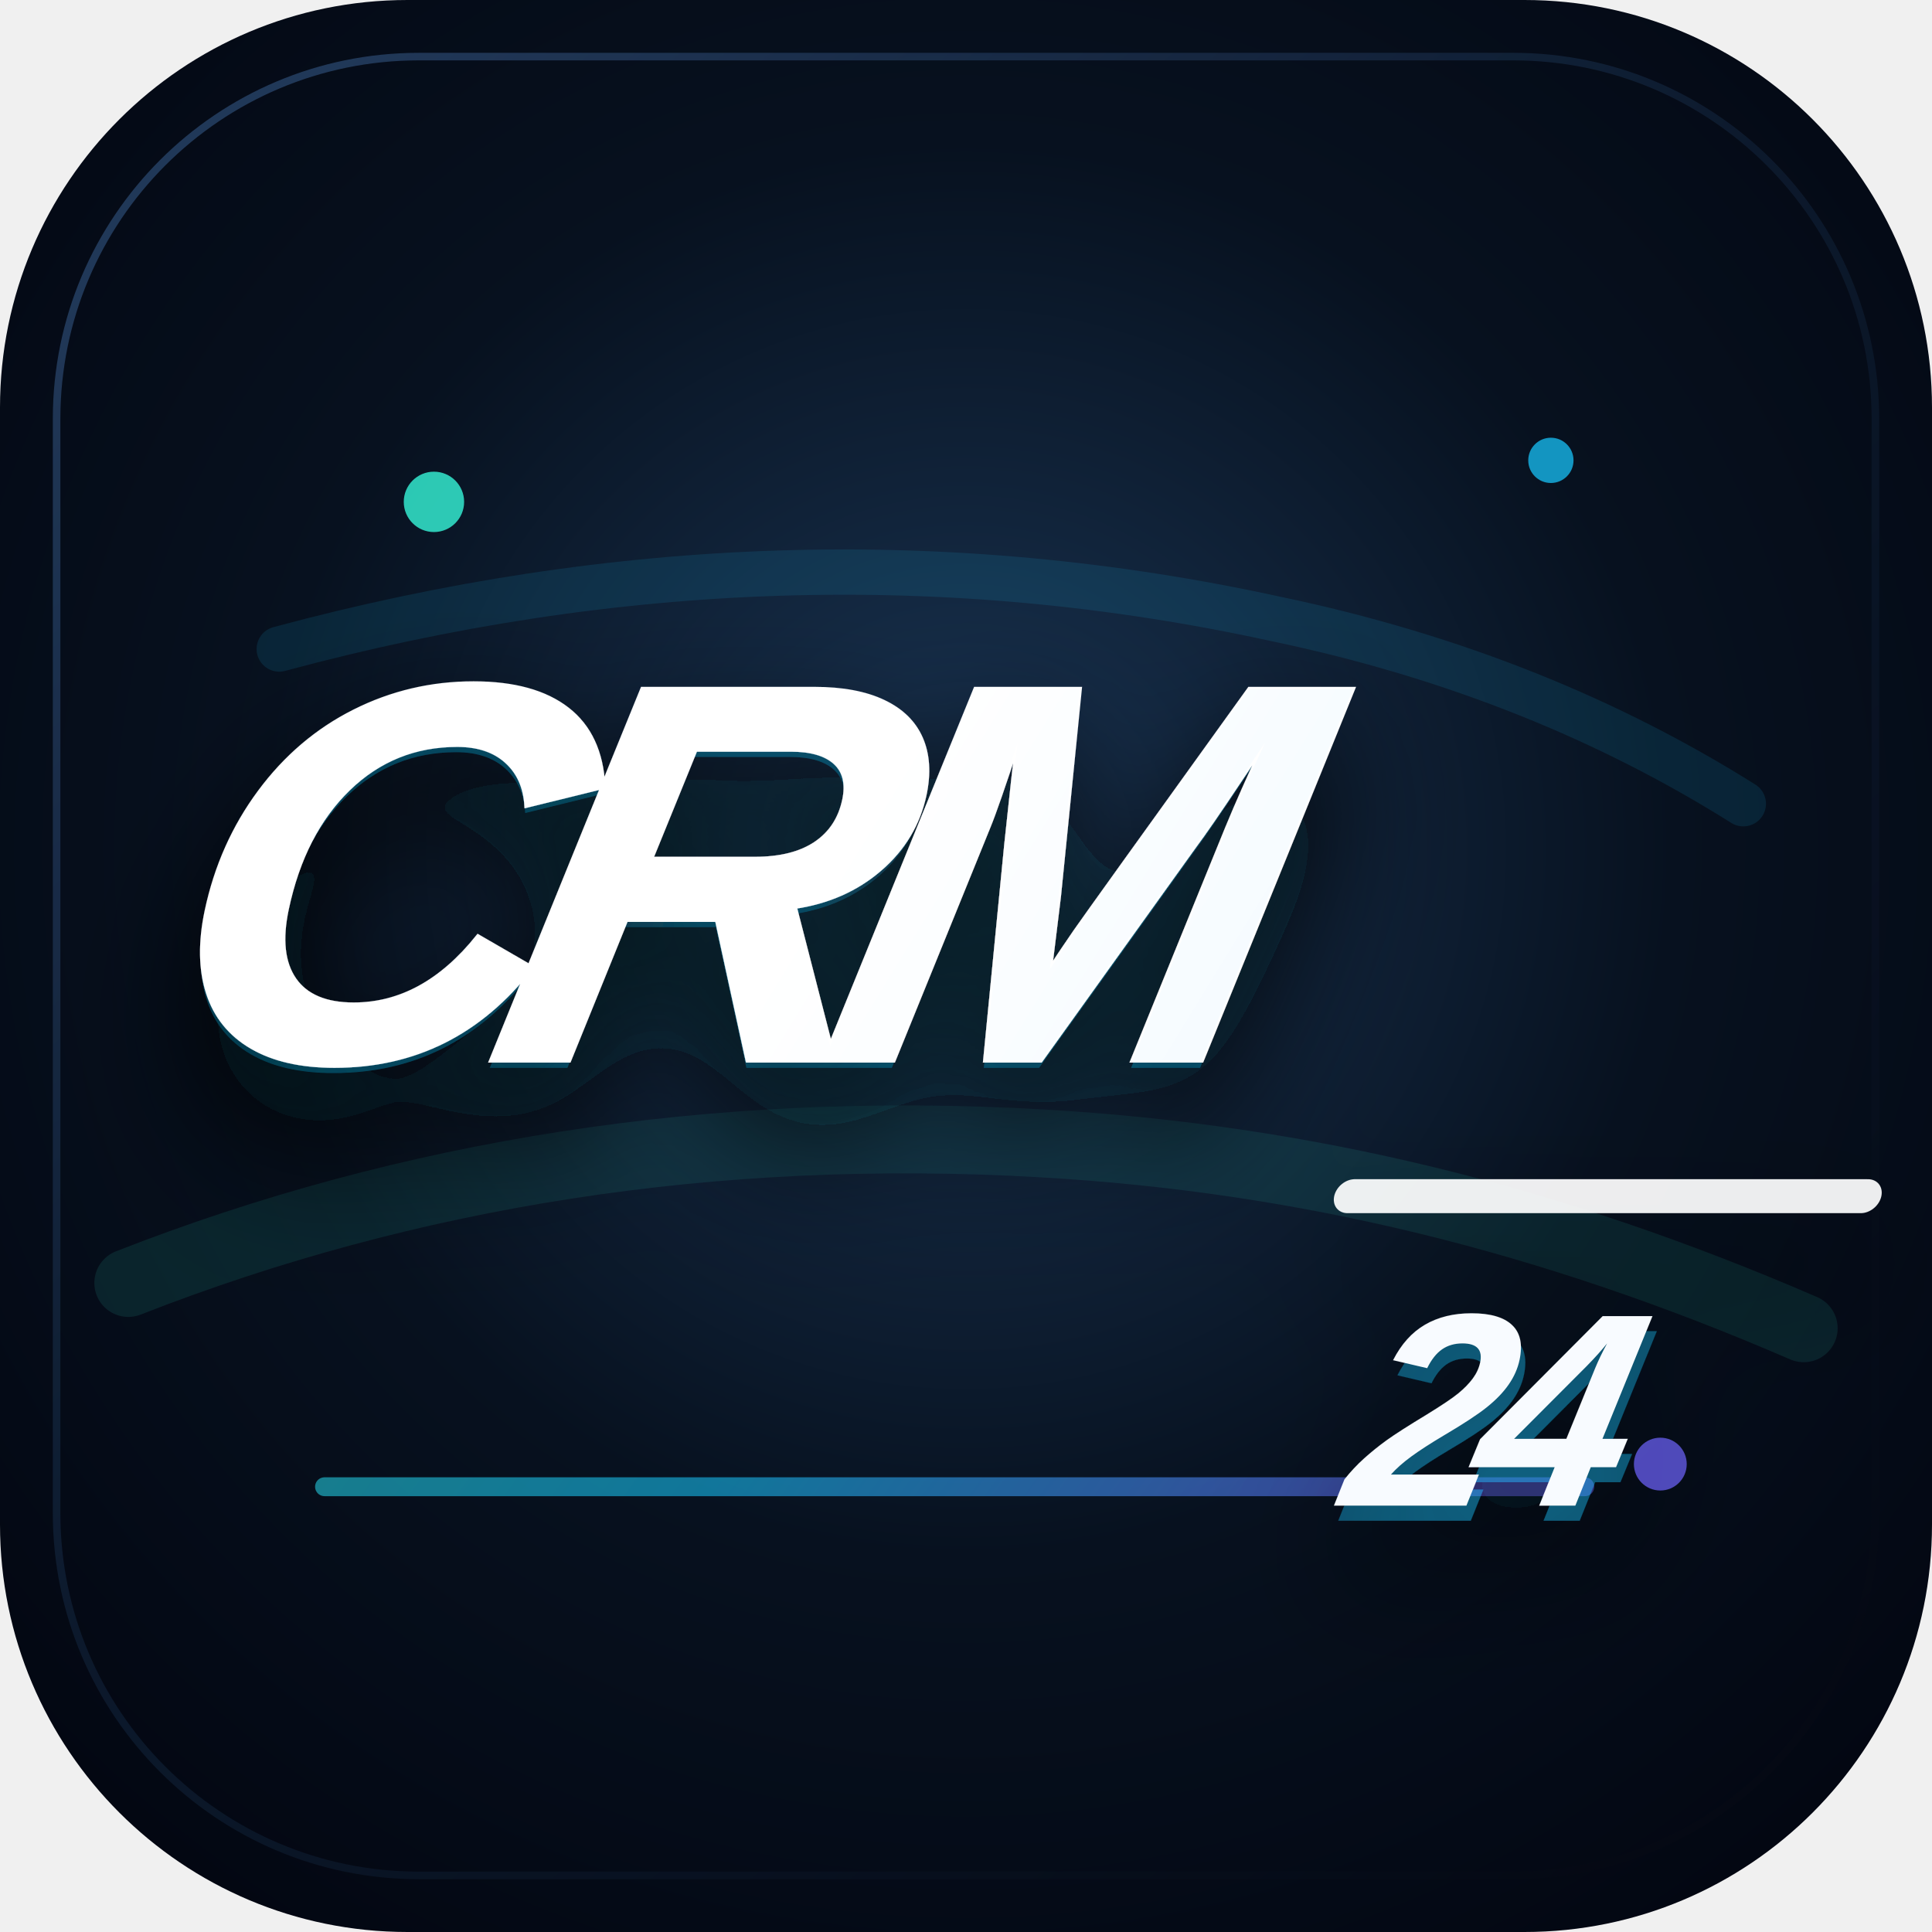
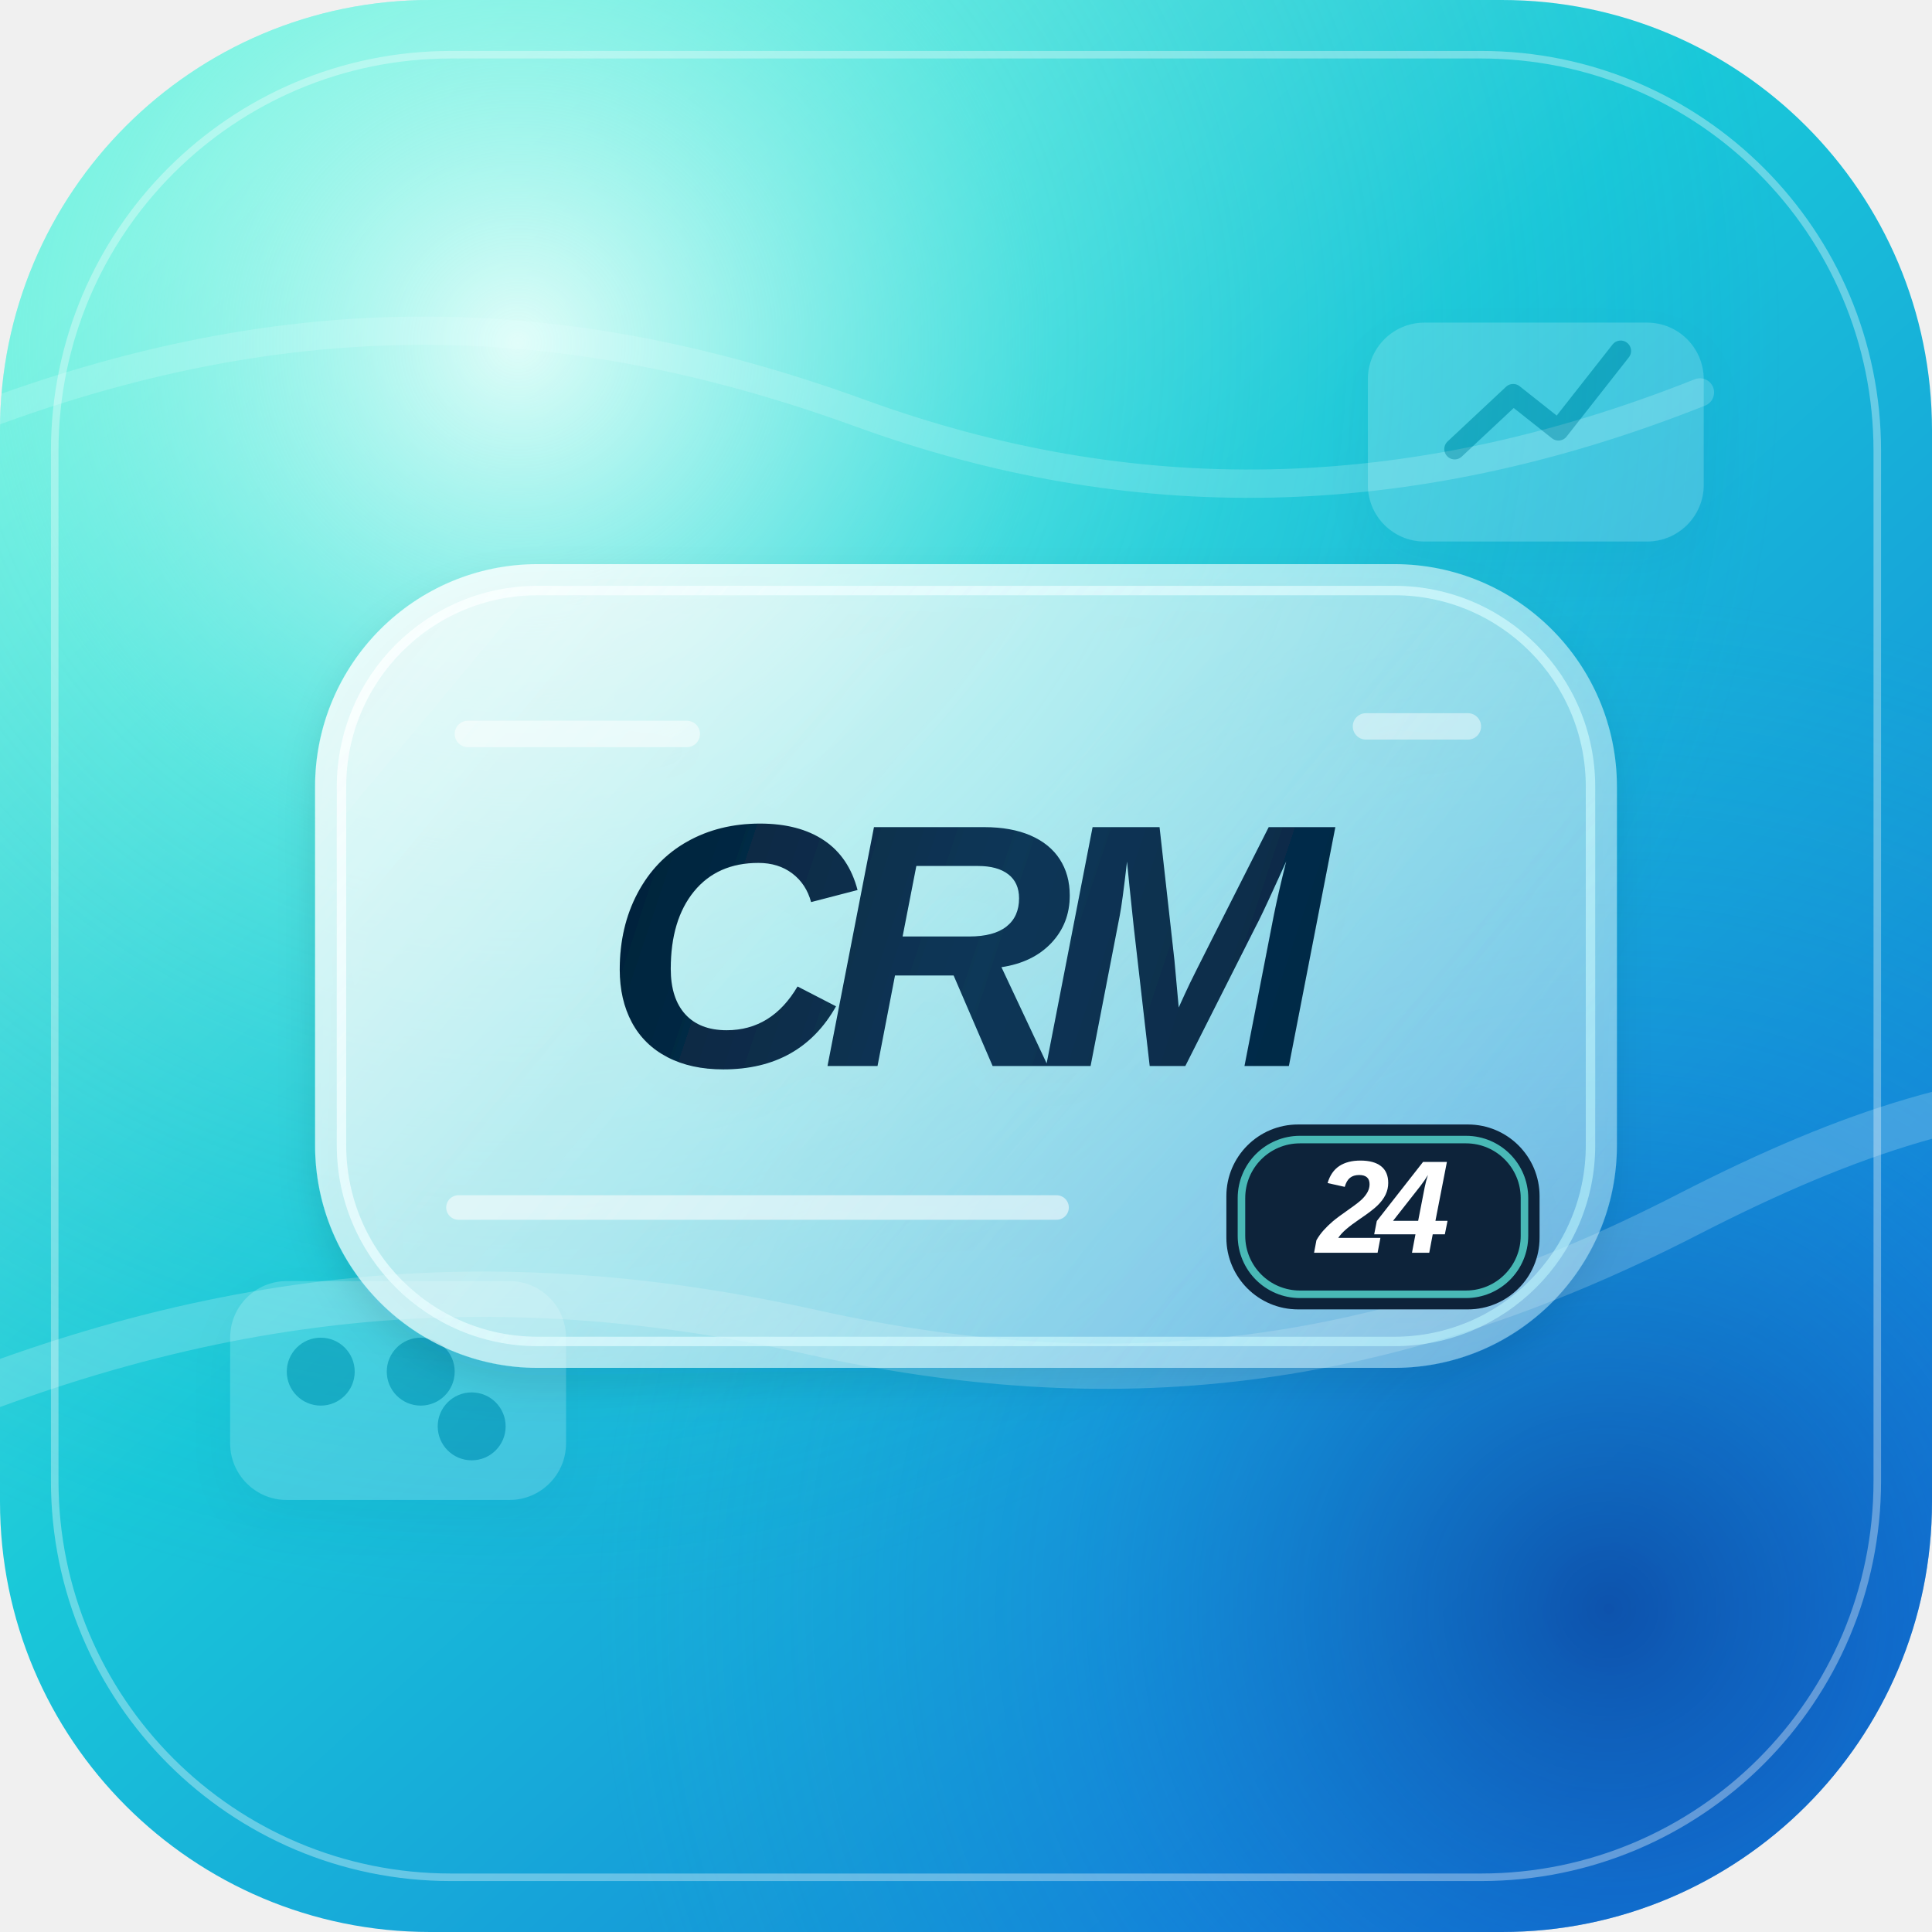
- <svg xmlns="http://www.w3.org/2000/svg" viewBox="0 0 512 512" role="img" aria-label="CRM 24">
+ <svg xmlns="http://www.w3.org/2000/svg" viewBox="0 0 1024 1024" role="img" aria-label="CRM24">
  <defs>
-     <radialGradient id="halo" cx="50%" cy="44%" r="66%">
-       <stop stop-color="#1a3554" />
-       <stop offset=".55" stop-color="#07111f" />
-       <stop offset="1" stop-color="#030712" />
+     <linearGradient id="bg" x1="122" y1="80" x2="910" y2="952" gradientUnits="userSpaceOnUse">
+       <stop stop-color="#75F0DF" />
+       <stop offset="0.42" stop-color="#19C8D9" />
+       <stop offset="1" stop-color="#1376D8" />
+     </linearGradient>
+     <radialGradient id="topGlow" cx="27%" cy="18%" r="65%">
+       <stop stop-color="#ECFFFB" stop-opacity="0.92" />
+       <stop offset="0.42" stop-color="#7FF6E7" stop-opacity="0.3" />
+       <stop offset="1" stop-color="#06A7C7" stop-opacity="0" />
    </radialGradient>
-     <linearGradient id="edge" x1="64" y1="38" x2="450" y2="474" gradientUnits="userSpaceOnUse">
-       <stop stop-color="#243d5f" />
-       <stop offset=".46" stop-color="#0d1b2f" />
-       <stop offset="1" stop-color="#050914" />
+     <radialGradient id="bottomGlow" cx="83%" cy="83%" r="52%">
+       <stop stop-color="#0A3F9B" stop-opacity="0.72" />
+       <stop offset="0.54" stop-color="#117BD9" stop-opacity="0.24" />
+       <stop offset="1" stop-color="#0DBBD0" stop-opacity="0" />
+     </radialGradient>
+     <linearGradient id="glass" x1="199" y1="258" x2="821" y2="776" gradientUnits="userSpaceOnUse">
+       <stop stop-color="#FFFFFF" stop-opacity="0.86" />
+       <stop offset="0.55" stop-color="#F4FFFF" stop-opacity="0.58" />
+       <stop offset="1" stop-color="#D9F9FF" stop-opacity="0.42" />
    </linearGradient>
-     <linearGradient id="shine" x1="74" y1="180" x2="448" y2="330" gradientUnits="userSpaceOnUse">
-       <stop stop-color="#ffffff" />
-       <stop offset=".56" stop-color="#eef8ff" />
-       <stop offset="1" stop-color="#ffffff" />
+     <linearGradient id="glassStroke" x1="215" y1="260" x2="812" y2="771" gradientUnits="userSpaceOnUse">
+       <stop stop-color="#FFFFFF" stop-opacity="0.9" />
+       <stop offset="1" stop-color="#BFFAFF" stop-opacity="0.5" />
    </linearGradient>
-     <linearGradient id="accent" x1="116" y1="150" x2="414" y2="370" gradientUnits="userSpaceOnUse">
-       <stop stop-color="#35f0d4" />
-       <stop offset=".55" stop-color="#18c8ff" />
-       <stop offset="1" stop-color="#6f64ff" />
+     <linearGradient id="word" x1="254" y1="451" x2="768" y2="622" gradientUnits="userSpaceOnUse">
+       <stop stop-color="#061B30" />
+       <stop offset="0.5" stop-color="#073758" />
+       <stop offset="1" stop-color="#06213B" />
    </linearGradient>
-     <filter id="soft-shadow" x="-24%" y="-40%" width="148%" height="180%">
-       <feDropShadow dx="0" dy="18" stdDeviation="17" flood-color="#000813" flood-opacity=".58" />
+     <linearGradient id="tag" x1="658" y1="609" x2="816" y2="731" gradientUnits="userSpaceOnUse">
+       <stop stop-color="#061C35" />
+       <stop offset="1" stop-color="#0B3B69" />
+     </linearGradient>
+     <filter id="softShadow" x="-20%" y="-24%" width="140%" height="150%">
+       <feDropShadow dx="0" dy="34" stdDeviation="34" flood-color="#05345F" flood-opacity="0.26" />
+       <feDropShadow dx="0" dy="10" stdDeviation="10" flood-color="#06172D" flood-opacity="0.14" />
    </filter>
-     <filter id="word-glow" x="-18%" y="-42%" width="140%" height="190%">
-       <feDropShadow dx="0" dy="0" stdDeviation="8" flood-color="#18c8ff" flood-opacity=".42" />
-       <feDropShadow dx="0" dy="14" stdDeviation="15" flood-color="#000000" flood-opacity=".42" />
+     <filter id="tinyShadow" x="-20%" y="-24%" width="140%" height="150%">
+       <feDropShadow dx="0" dy="11" stdDeviation="12" flood-color="#02253A" flood-opacity="0.18" />
    </filter>
+     <clipPath id="roundClip">
+       <rect width="1024" height="1024" rx="228" />
+     </clipPath>
  </defs>
-   <rect width="512" height="512" rx="108" fill="url(#halo)" />
-   <rect x="15" y="15" width="482" height="482" rx="96" fill="none" stroke="url(#edge)" stroke-width="2" opacity=".9" />
-   <path d="M34 340c74-29 155-42 242-37 70 4 135 20 202 49" fill="none" stroke="#35f0d4" stroke-width="18" stroke-linecap="round" opacity=".1" />
-   <path d="M74 172c89-24 177-27 264-8 48 10 89 27 124 49" fill="none" stroke="#18c8ff" stroke-width="12" stroke-linecap="round" opacity=".11" />
-   <path d="M86 394h334" stroke="url(#accent)" stroke-width="5" stroke-linecap="round" opacity=".55" />
-   <g filter="url(#soft-shadow)">
-     <g transform="translate(39 283) skewX(-12)">
-       <text x="0" y="0" fill="#18c8ff" opacity=".32" font-family="Arial Black, Arial, Helvetica, sans-serif" font-size="143" font-style="italic" font-weight="900" letter-spacing="-15">CRM</text>
-       <text x="0" y="-2" fill="url(#shine)" stroke="#ffffff" stroke-width="1.2" paint-order="stroke fill" filter="url(#word-glow)" font-family="Arial Black, Arial, Helvetica, sans-serif" font-size="143" font-style="italic" font-weight="900" letter-spacing="-15">CRM</text>
+   <g clip-path="url(#roundClip)">
+     <rect width="1024" height="1024" fill="url(#bg)" />
+     <rect width="1024" height="1024" fill="url(#topGlow)" />
+     <rect width="1024" height="1024" fill="url(#bottomGlow)" />
+     <g opacity="0.2">
+       <path d="M-78 765C95 686 250 666 430 706c158 35 301 22 466-63 86-44 153-65 229-66" fill="none" stroke="#F4FFFF" stroke-width="24" stroke-linecap="round" />
+       <path d="M-34 230C140 159 291 159 456 219c143 52 289 51 445-11" fill="none" stroke="#E8FFFE" stroke-width="15" stroke-linecap="round" />
    </g>
-     <g transform="translate(356 355) skewX(-12)">
-       <path d="M-6 -38h136" stroke="#ffffff" stroke-width="9" stroke-linecap="round" opacity=".92" />
-       <text x="10" y="48" fill="#18c8ff" opacity=".34" font-family="Arial Black, Arial, Helvetica, sans-serif" font-size="73" font-style="italic" font-weight="900" letter-spacing="-7">24</text>
-       <text x="8" y="44" fill="#f8fbff" font-family="Arial Black, Arial, Helvetica, sans-serif" font-size="73" font-style="italic" font-weight="900" letter-spacing="-7">24</text>
+     <g opacity="0.18" filter="url(#tinyShadow)">
+       <rect x="122" y="679" width="178" height="116" rx="30" fill="#FFFFFF" />
+       <rect x="725" y="171" width="178" height="116" rx="30" fill="#FFFFFF" />
+       <path d="M771 238l31-29 24 19 33-42" fill="none" stroke="#063551" stroke-width="11" stroke-linecap="round" stroke-linejoin="round" />
+       <circle cx="170" cy="727" r="18" fill="#0B3B69" />
+       <circle cx="223" cy="727" r="18" fill="#0B3B69" />
+       <circle cx="250" cy="756" r="18" fill="#0B3B69" />
    </g>
+     <g filter="url(#softShadow)">
+       <rect x="167" y="299" width="690" height="426" rx="118" fill="url(#glass)" />
+       <rect x="181" y="313" width="662" height="398" rx="104" fill="none" stroke="url(#glassStroke)" stroke-width="5" />
+       <path d="M243 640h317" stroke="#FFFFFF" stroke-width="13" stroke-linecap="round" opacity="0.54" />
+       <path d="M248 389h116" stroke="#FFFFFF" stroke-width="14" stroke-linecap="round" opacity="0.52" />
+       <path d="M724 385h54" stroke="#FFFFFF" stroke-width="14" stroke-linecap="round" opacity="0.46" />
+       <text x="512" y="565" text-anchor="middle" fill="url(#word)" font-family="Arial Black, Arial, Helvetica, sans-serif" font-size="184" font-style="italic" font-weight="900" letter-spacing="-17">CRM</text>
+       <g transform="translate(650 596)">
+         <rect x="0" y="0" width="166" height="98" rx="38" fill="url(#tag)" opacity="0.96" />
+         <rect x="8" y="8" width="150" height="82" rx="31" fill="none" stroke="#5FF2E4" stroke-width="4" opacity="0.72" />
+         <text x="83" y="68" text-anchor="middle" fill="#FFFFFF" font-family="Arial Black, Arial, Helvetica, sans-serif" font-size="70" font-style="italic" font-weight="900" letter-spacing="-7">24</text>
+       </g>
+     </g>
+     <rect x="29" y="29" width="966" height="966" rx="210" fill="none" stroke="#FFFFFF" stroke-width="4" opacity="0.34" />
  </g>
-   <circle cx="115" cy="133" r="8" fill="#35f0d4" opacity=".82" />
-   <circle cx="411" cy="122" r="6" fill="#18c8ff" opacity=".72" />
-   <circle cx="440" cy="388" r="7" fill="#6f64ff" opacity=".7" />
</svg>
